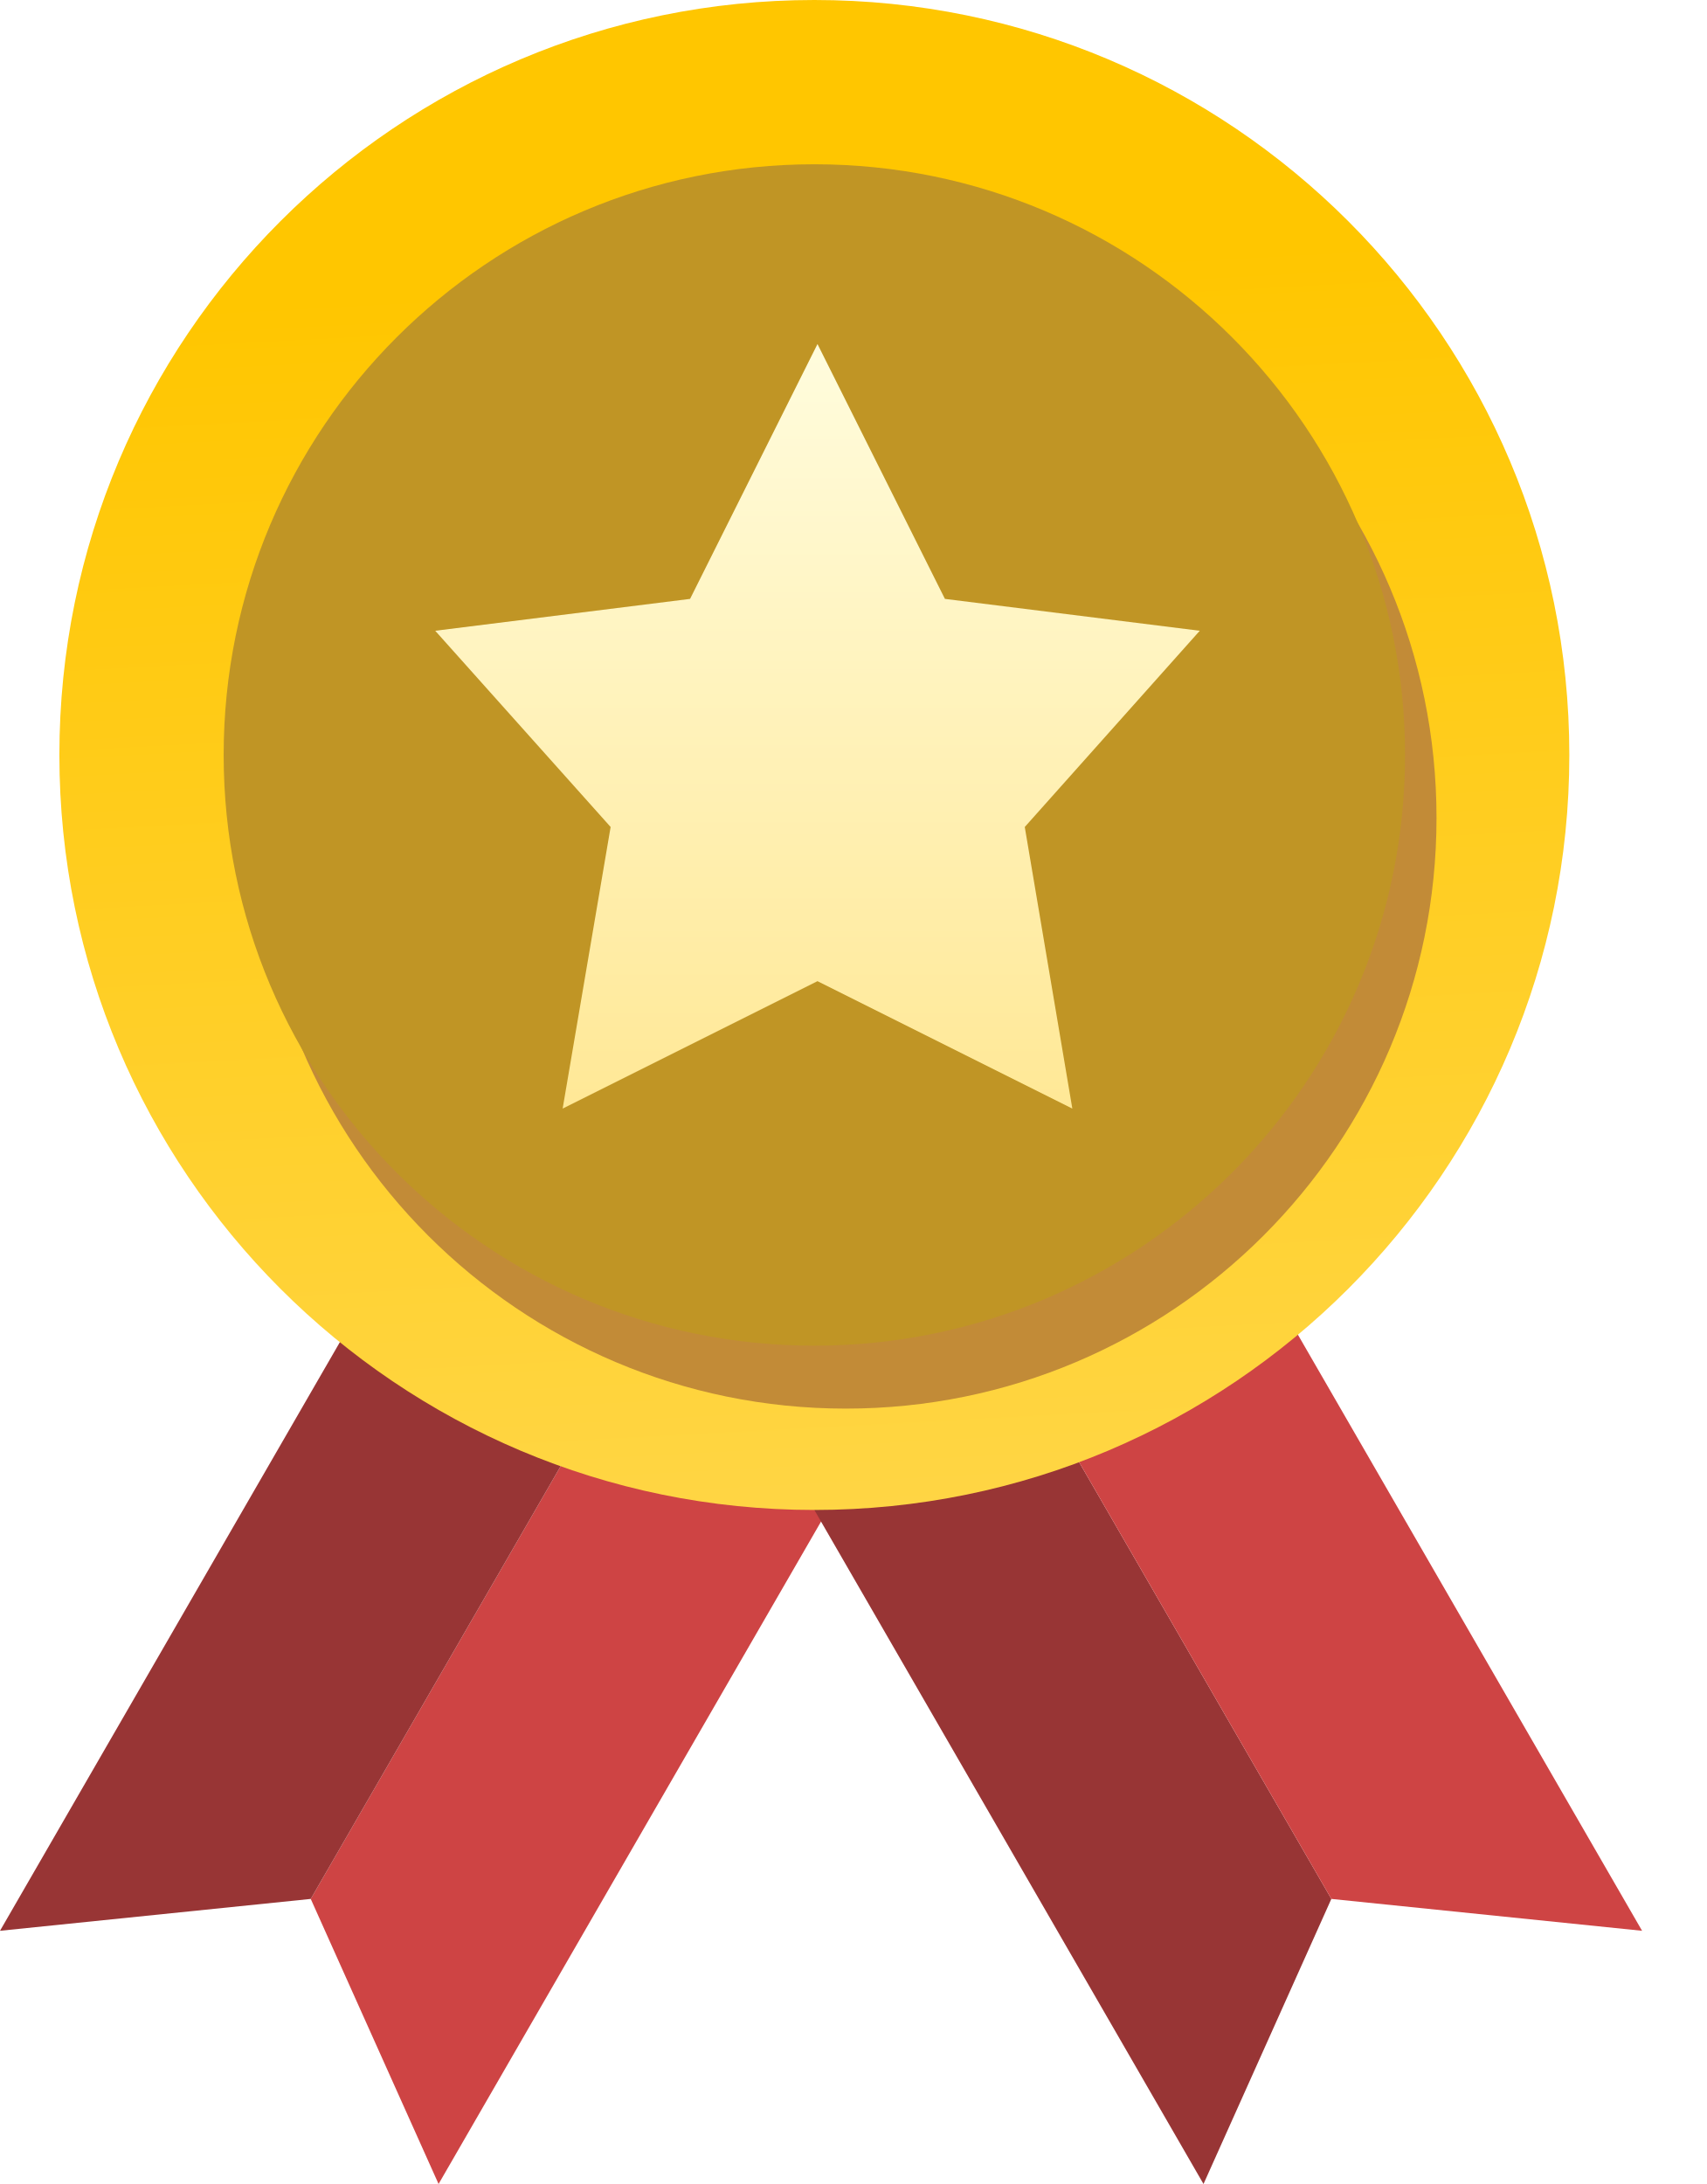
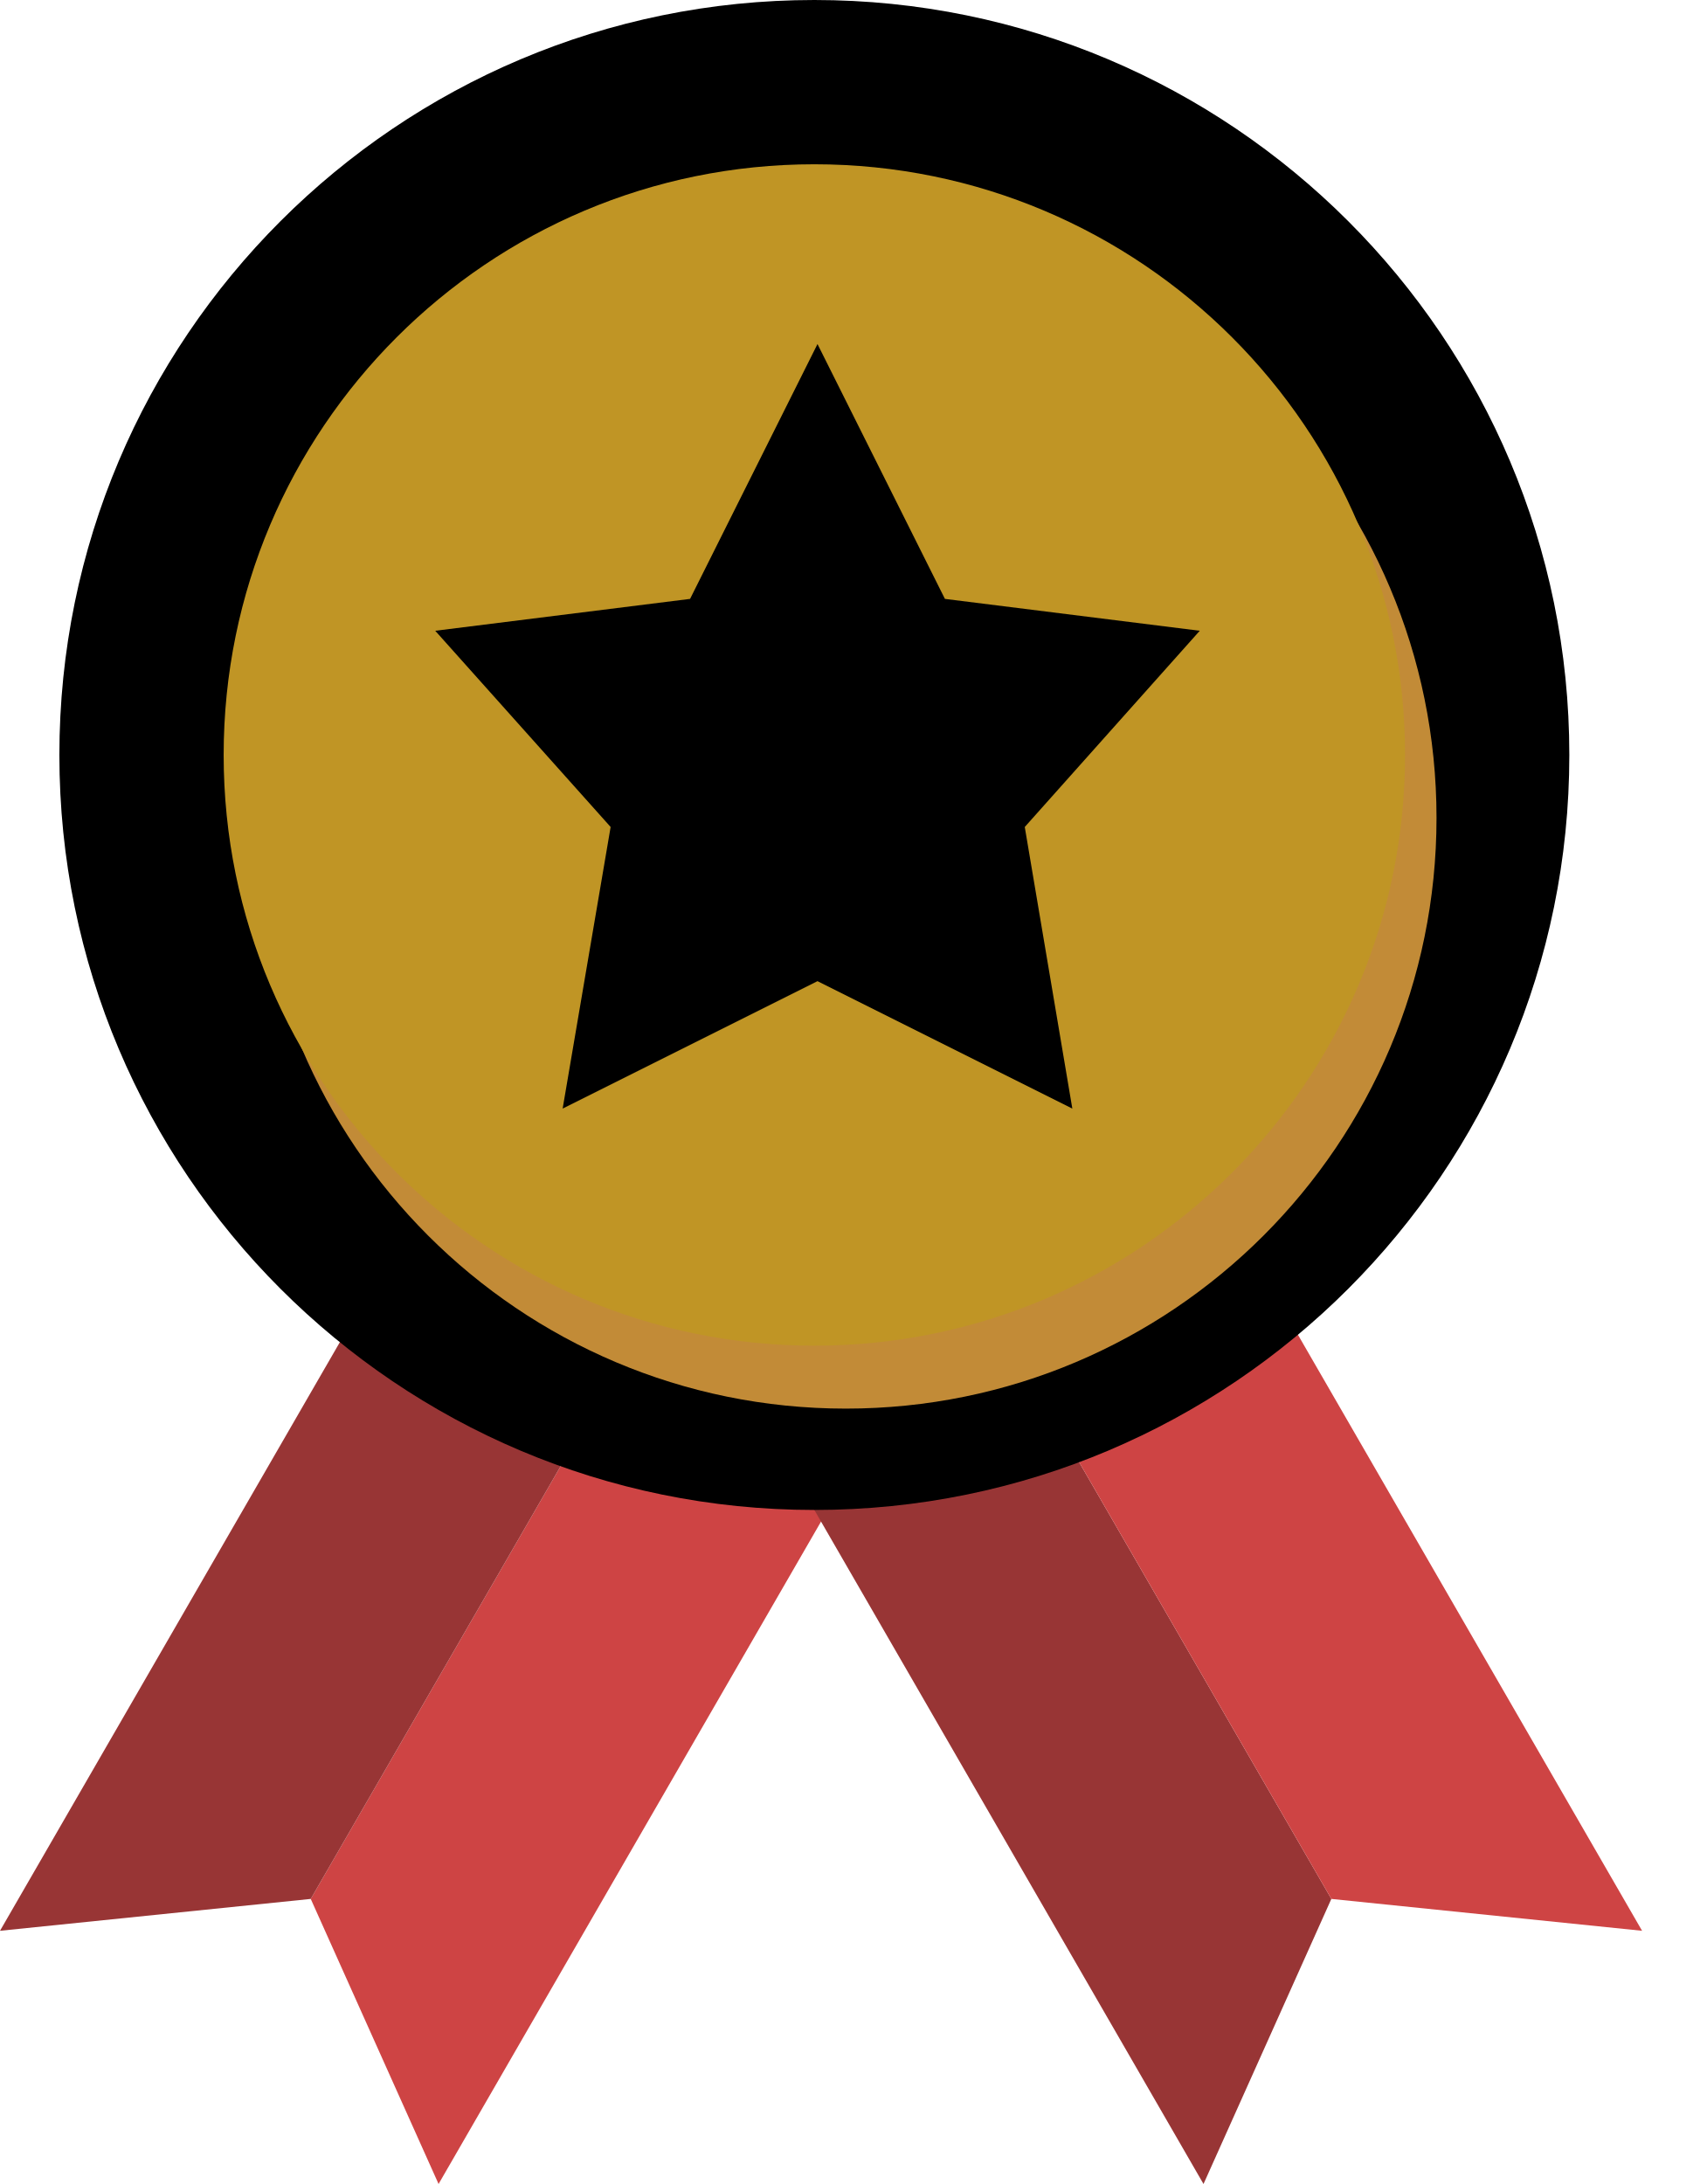
<svg xmlns="http://www.w3.org/2000/svg" fill="none" height="32" viewBox="0 0 25 32" width="25">
  <linearGradient id="a" gradientUnits="userSpaceOnUse" x1="11.18" x2="12.681" y1="4.032" y2="31.965">
-     <stop offset="0" stop-color="#ffc600" />
-     <stop offset="1" stop-color="#ffde69" />
+     <stop offset="0" stopColor="#ffc600" />
+     <stop offset="1" stopColor="#ffde69" />
  </linearGradient>
  <linearGradient id="b" gradientUnits="userSpaceOnUse" x1="11.978" x2="11.978" y1="5.041" y2="16.243">
-     <stop offset="0" stop-color="#fffcdd" />
-     <stop offset="1" stop-color="#ffe896" />
+     <stop offset="0" stopColor="#fffcdd" />
+     <stop offset="1" stopColor="#ffe896" />
  </linearGradient>
  <path d="m9.738 18.844 3.213 1.855-6.525 11.301-1.873-4.177z" fill="#ce4444" />
  <path d="m9.738 18.844-3.213-1.855-6.525 11.301 4.553-.467z" fill="#983535" />
  <path d="m14.322 18.844-3.213 1.855 6.525 11.301 1.873-4.177z" fill="#983535" />
  <path d="m14.322 18.844 3.213-1.855 6.525 11.301-4.553-.467z" fill="#ce4444" />
  <path d="m22.994 11.062c0 6.109-4.953 11.062-11.062 11.062-6.109 0-11.062-4.953-11.062-11.062 0-6.109 4.953-11.062 11.062-11.062 6.109 0 11.062 4.953 11.062 11.062z" fill="url(#a)" />
  <path d="m20.567 11.062c0 4.769-3.866 8.635-8.635 8.635-4.769 0-8.635-3.866-8.635-8.635 0-4.769 3.866-8.635 8.635-8.635 4.769 0 8.635 3.866 8.635 8.635z" fill="#a88300" />
  <path d="m21.048 11.984c0 4.78-3.875 8.655-8.655 8.655-4.78 0-8.655-3.875-8.655-8.655 0-4.78 3.875-8.655 8.655-8.655 4.78 0 8.655 3.875 8.655 8.655z" fill="#c28b37" />
  <path d="m20.587 11.062c0 4.78-3.875 8.655-8.655 8.655-4.78 0-8.655-3.875-8.655-8.655 0-4.78 3.875-8.655 8.655-8.655 4.78 0 8.655 3.875 8.655 8.655z" fill="#c09525" />
  <path d="m11.978 5.041 1.867 3.734 3.734.467-2.564 2.875.697 4.126-3.734-1.867-3.734 1.867.703-4.126-2.57-2.875 3.734-.467z" fill="url(#b)" />
</svg>
